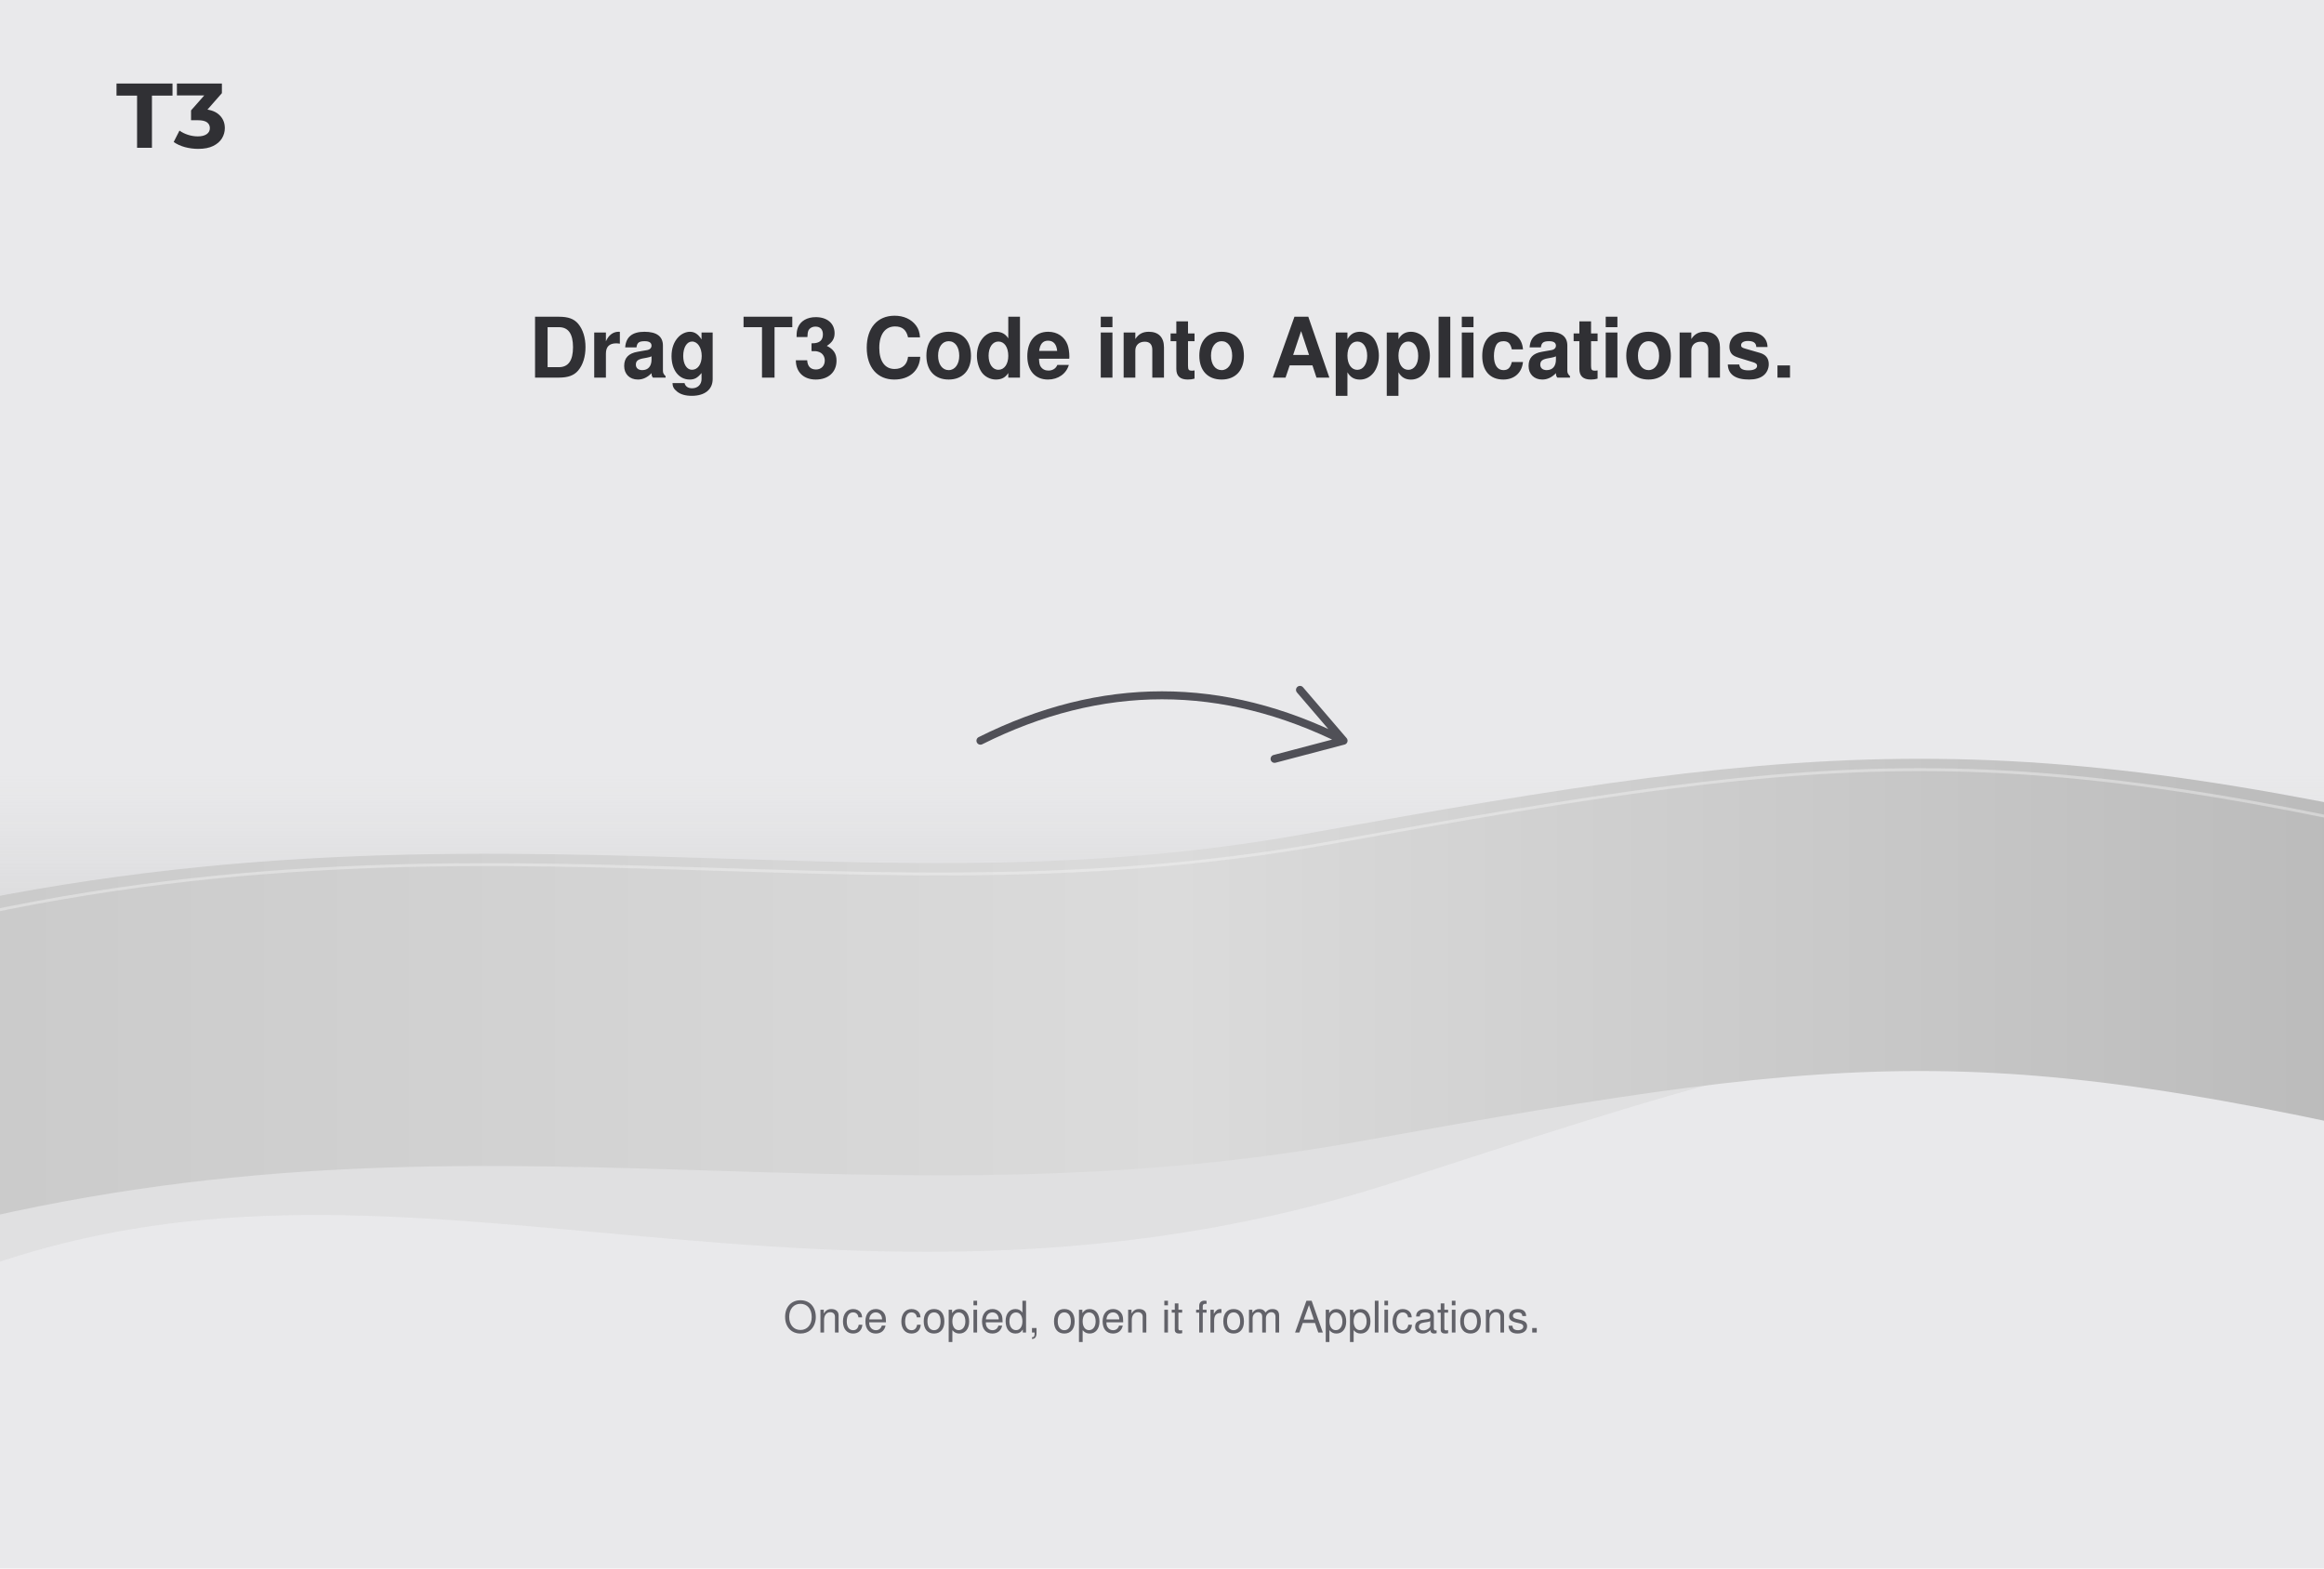
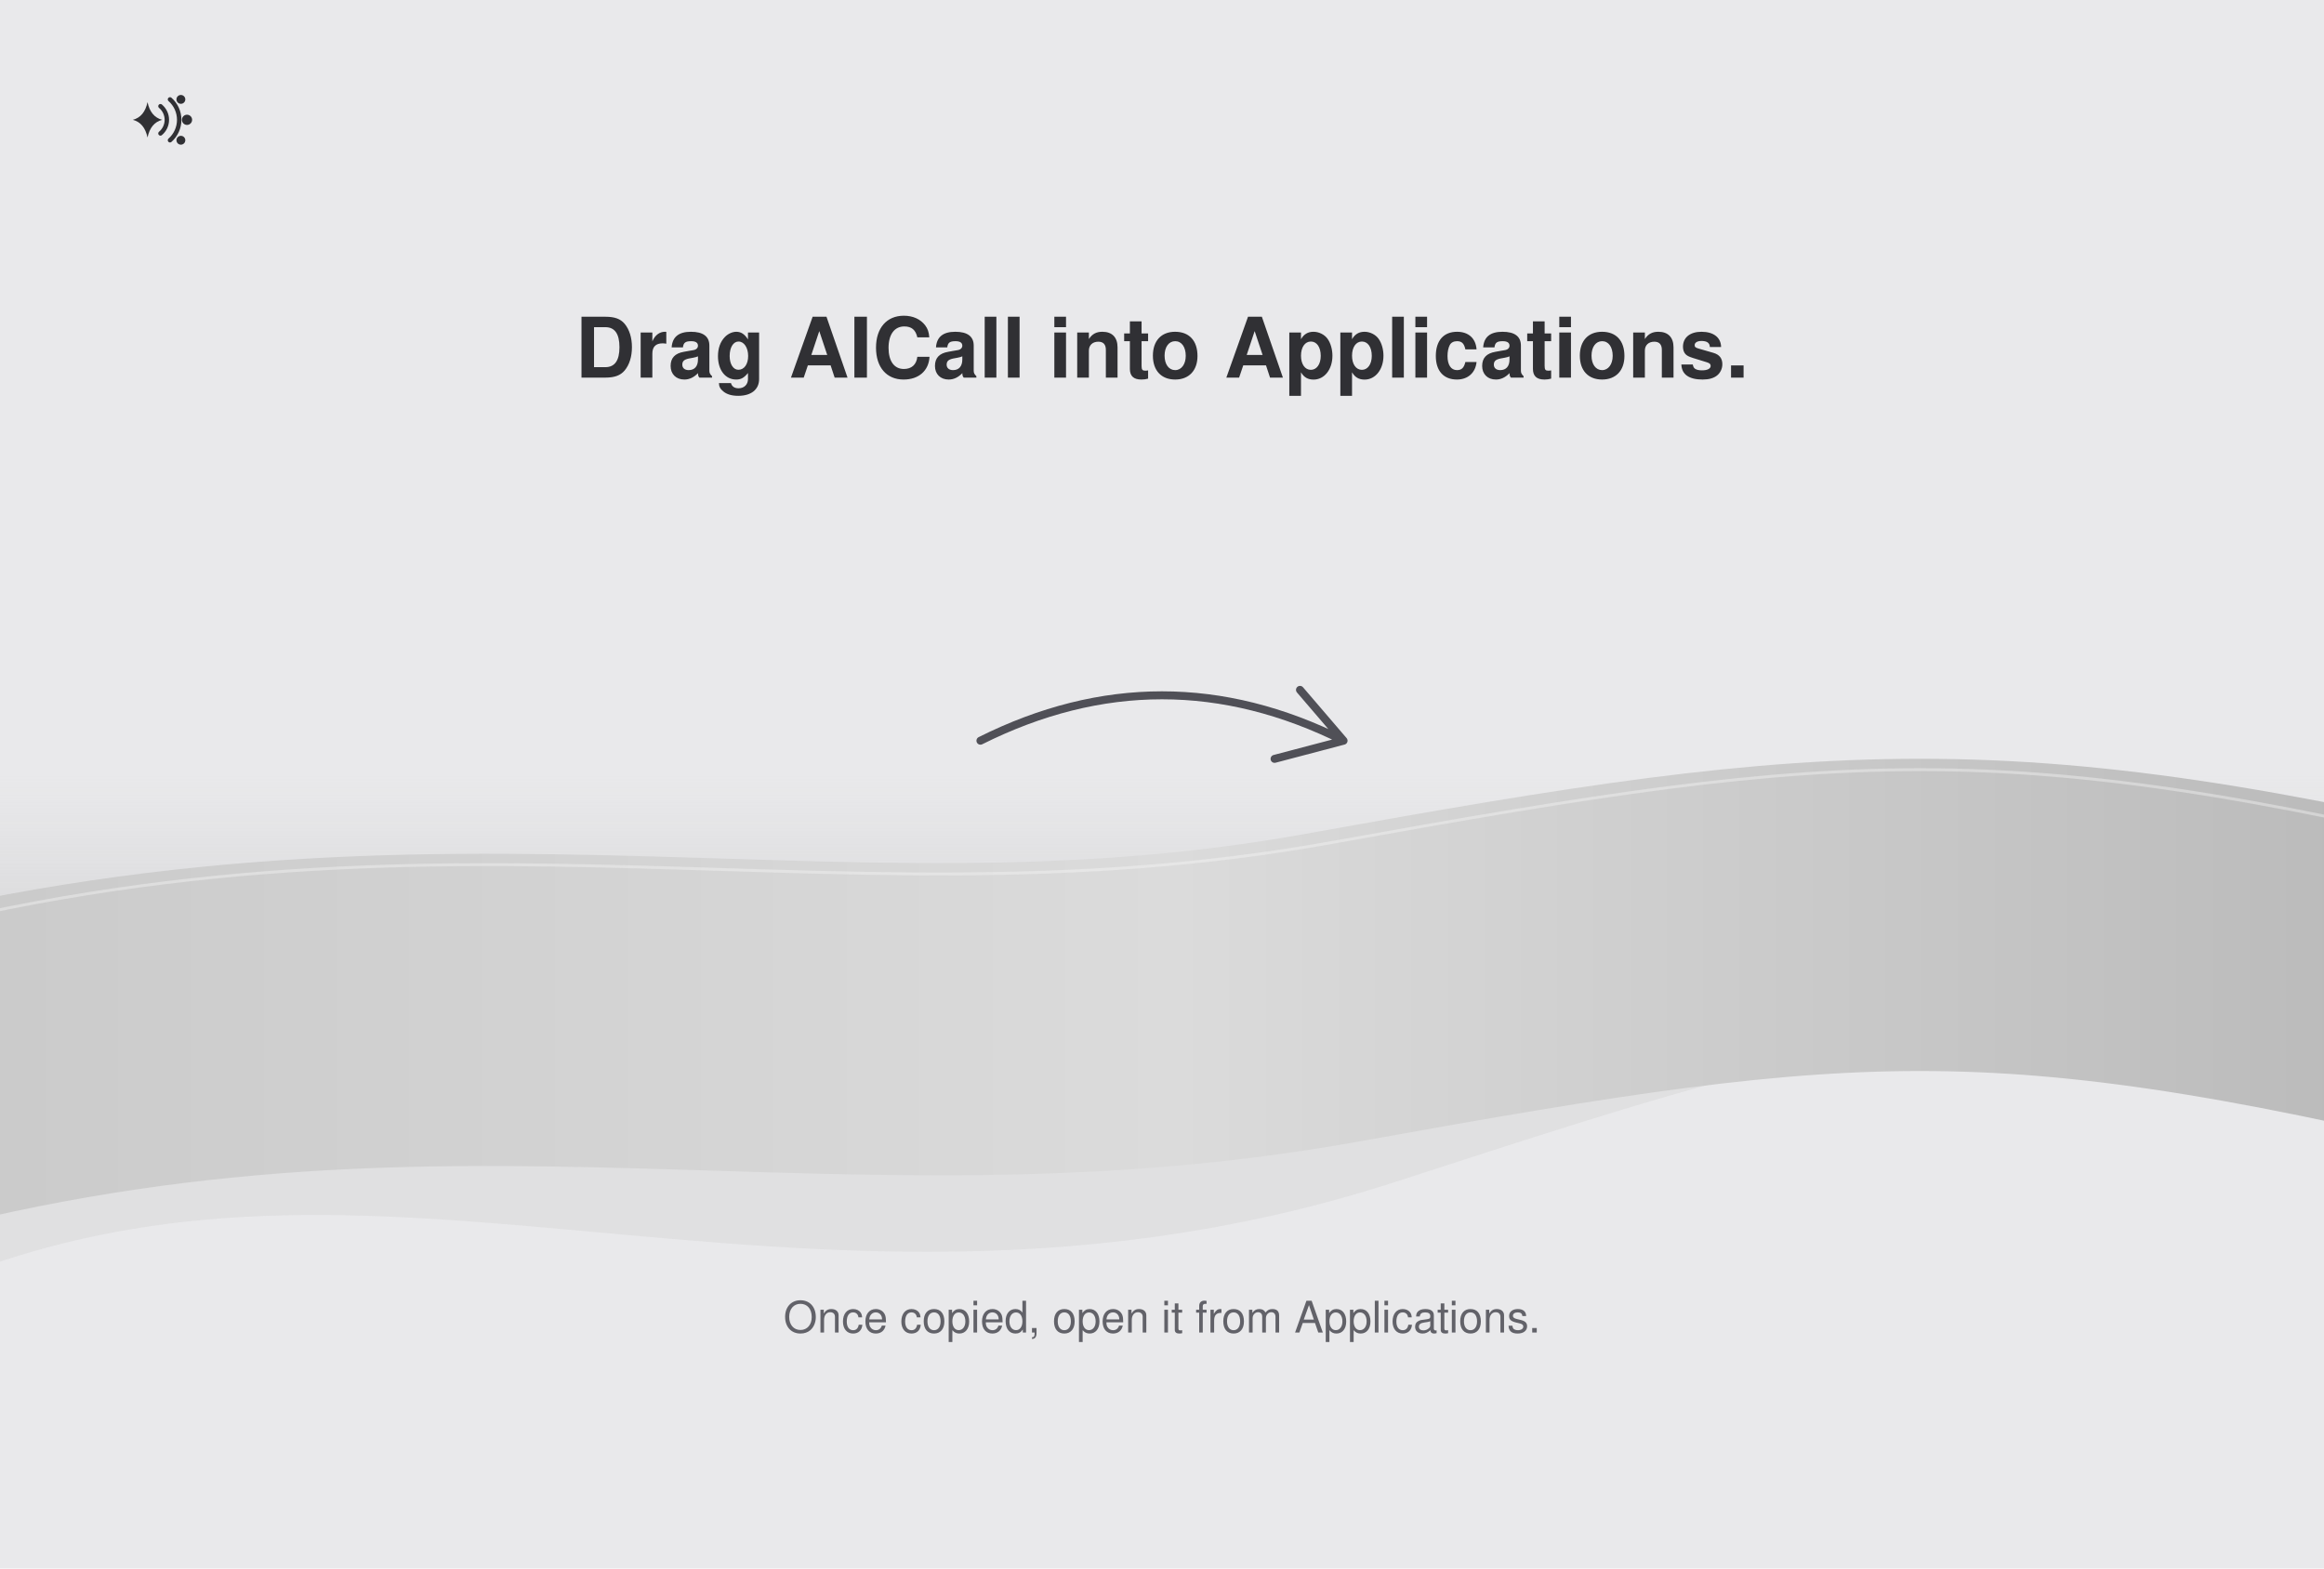
<svg xmlns="http://www.w3.org/2000/svg" width="1280" height="864" viewBox="0 0 640 432">
  <defs>
    <linearGradient id="veil" x1="0" y1="0" x2="0" y2="1">
      <stop stop-color="#B7B7B7" stop-opacity="0" />
      <stop offset=".55" stop-color="#A5A5A5" stop-opacity=".24" />
      <stop offset="1" stop-color="#D1D1D1" stop-opacity=".4" />
    </linearGradient>
    <linearGradient id="silk" x1="0" y1="0" x2="1" y2="0">
      <stop stop-color="#C8C8C8" />
      <stop offset=".5" stop-color="#DBDBDB" />
      <stop offset="1" stop-color="#B5B5B5" />
    </linearGradient>
  </defs>
  <rect width="640" height="432" fill="#E9E9EB" />
  <path d="M-60 293C95 220 214 304 362 256S559 191 707 257" stroke="url(#veil)" stroke-width="146" fill="none" opacity="1" stroke-linecap="round" stroke-linejoin="round" />
  <path d="M-60 306C113 252 223 298 367 272S553 242 707 280" stroke="url(#silk)" stroke-width="86" fill="none" opacity="1" stroke-linecap="round" stroke-linejoin="round" />
  <path d="M-60 266C113 212 223 258 367 232S553 202 707 240" stroke="#F5F5F5" stroke-width="0.8" fill="none" opacity="0.42" stroke-linecap="round" stroke-linejoin="round" />
-   <svg x="32" y="23" width="30" height="18" viewBox="15.531 37 94.394 56.96" fill="#303034">
-     <path d="M33.451 93V47.56H15.531V37H64.331V47.56H46.411V93H33.451ZM86.725 93.96C82.832 93.96 78.965 93.453 75.125 92.44C71.285 91.373 68.032 89.88 65.365 87.96L70.405 78.04C72.539 79.587 75.019 80.813 77.845 81.72C80.672 82.627 83.525 83.08 86.405 83.08C89.659 83.08 92.219 82.44 94.085 81.16C95.952 79.88 96.885 78.12 96.885 75.88C96.885 73.747 96.059 72.067 94.405 70.84C92.752 69.613 90.085 69 86.405 69H80.485V60.44L96.085 42.76L97.525 47.4H68.165V37H107.365V45.4L91.845 63.08L85.285 59.32H89.045C95.925 59.32 101.125 60.867 104.645 63.96C108.165 67.053 109.925 71.027 109.925 75.88C109.925 79.027 109.099 81.987 107.445 84.76C105.792 87.48 103.259 89.693 99.845 91.4C96.432 93.107 92.059 93.96 86.725 93.96Z" />
+   <svg x="32" y="21" width="24" height="24" viewBox="0 0 128 128" fill="none">
+     <path d="M46 38Q50.5 59.5 67.5 64Q50.5 68.5 46 90Q41.5 68.5 24.5 64Q41.5 59.5 46 38Z" fill="#303034" />
+     <path d="M65 44A26 26 0 0 1 65 84M79 34A40 40 0 0 1 79 94" stroke="#303034" stroke-width="6.5" stroke-linecap="round" />
+     <circle cx="95" cy="34" r="6.5" fill="#303034" />
+     <circle cx="104" cy="64" r="7.5" fill="#303034" />
+     <circle cx="95" cy="94" r="6.5" fill="#303034" />
  </svg>
-   <text x="320" y="104" fill="#303034" font-family="Helvetica" font-size="23" font-weight="700" text-anchor="middle">Drag T3 Code into Applications.</text>
+   <text x="320" y="104" fill="#303034" font-family="Helvetica" font-size="23" font-weight="700" text-anchor="middle">Drag AICall into Applications.</text>
  <path d="M270 204Q320 179 370 204M358 190L370 204L351 209" stroke="#505057" stroke-width="2.2" fill="none" opacity="1" stroke-linecap="round" stroke-linejoin="round" />
  <text x="320" y="367" fill="#626269" font-family="Helvetica" font-size="12" font-weight="400" text-anchor="middle">Once copied, open it from Applications.</text>
</svg>
